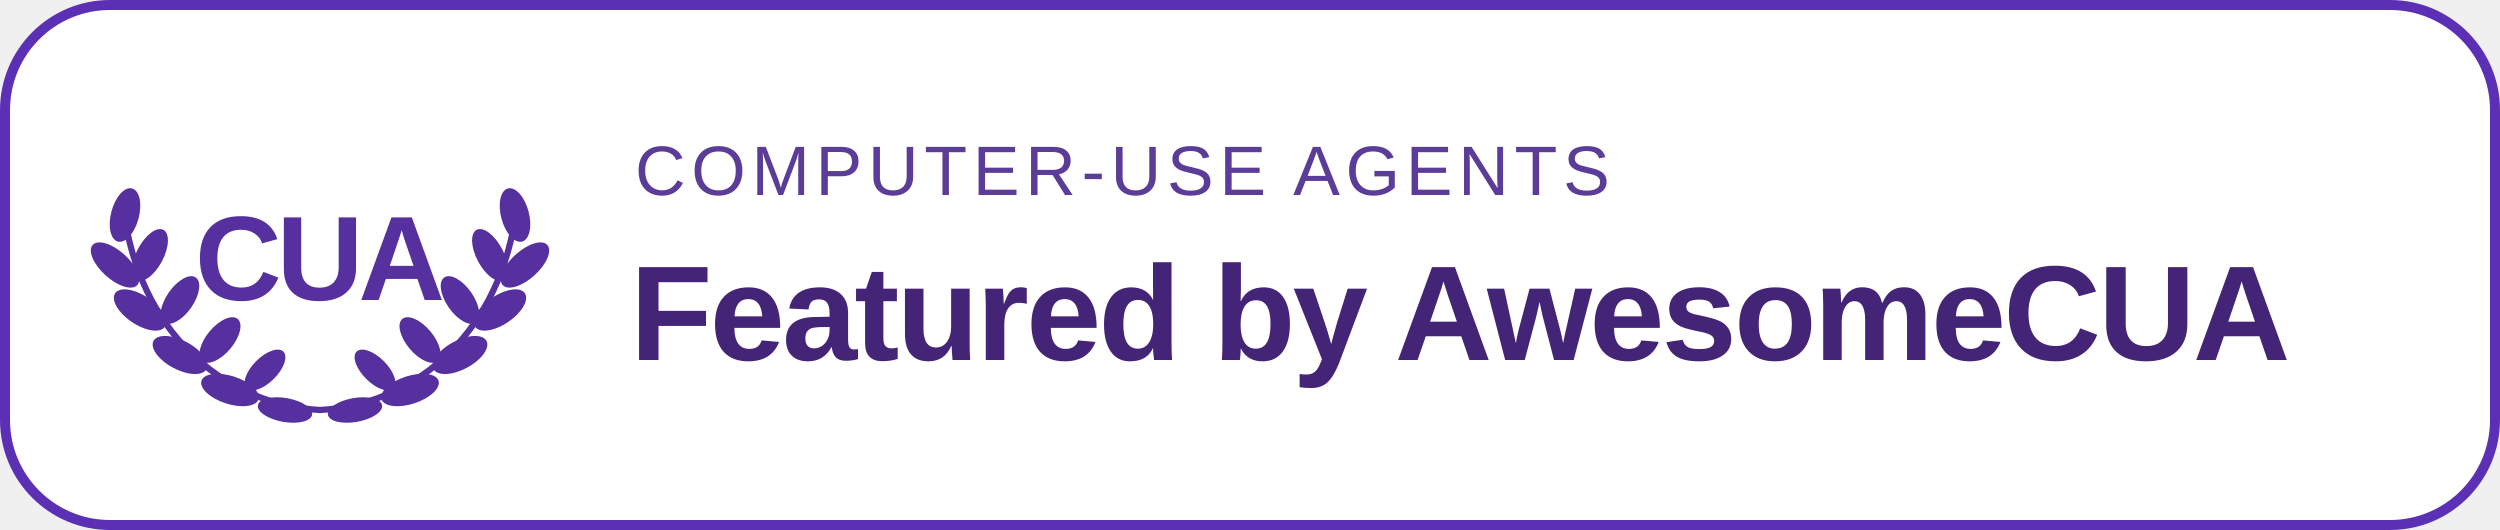
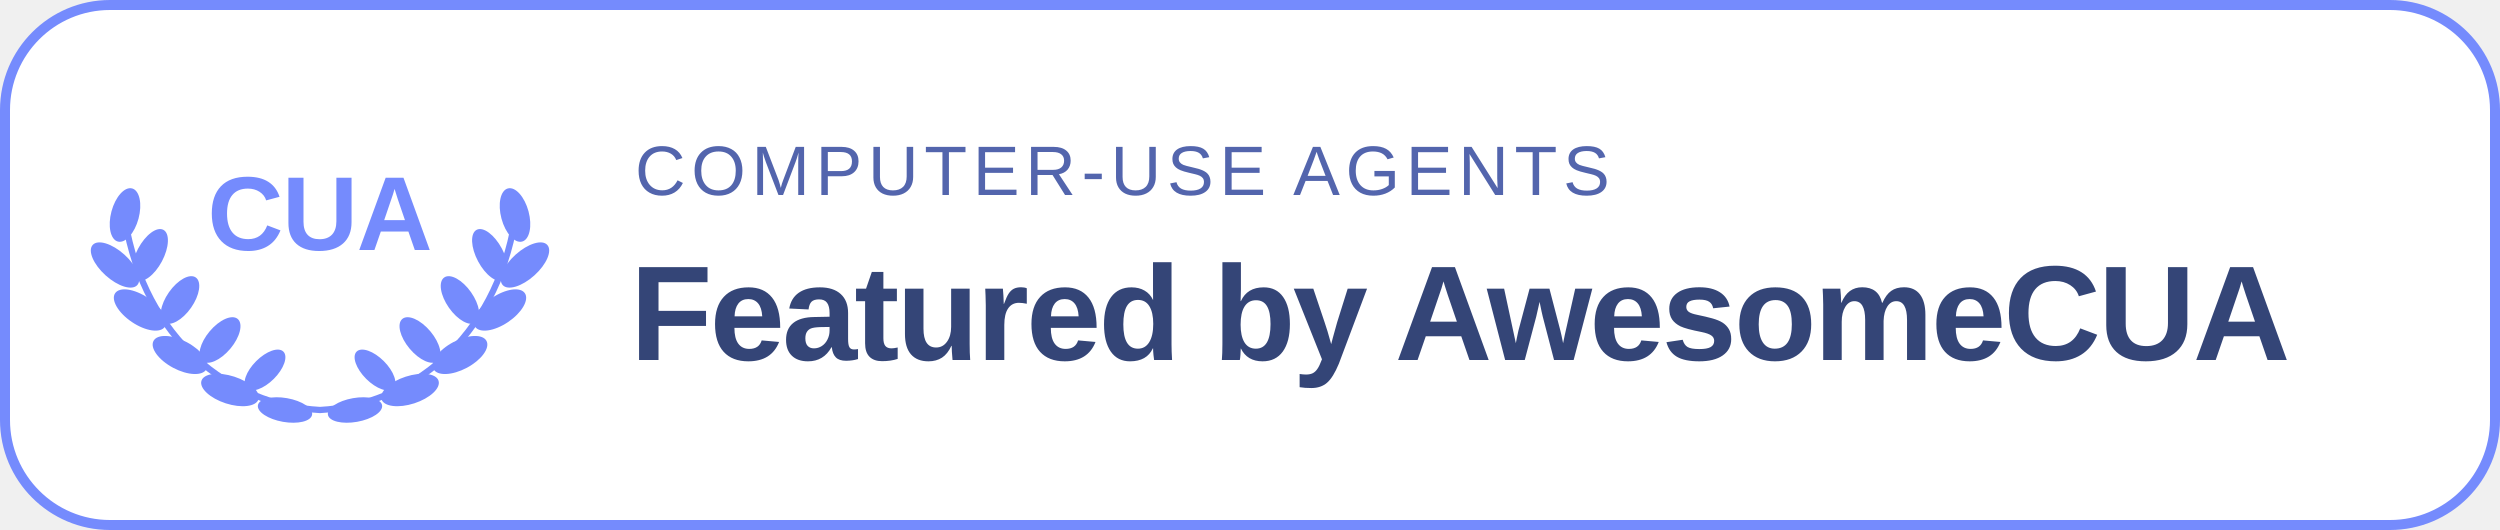
<svg xmlns="http://www.w3.org/2000/svg" width="500" height="106" viewBox="0 0 500 106" role="img" aria-labelledby="title desc">
-   <rect x="1" y="1" width="498" height="104" rx="21" fill="#fff" stroke="#5b30b5" stroke-width="2" />
-   <g fill="#55309e" stroke="#55309e" stroke-width="1.25">
+   <rect x="1" y="1" width="498" height="104" rx="21" fill="#fff" stroke="#758bfd" stroke-width="2" />
+   <g fill="#758bfd" stroke="#758bfd" stroke-width="1.25">
    <path d="M64 82C46 81 29 68 25 44M64 82C82 81 99 68 103 44" fill="none" stroke-linecap="round" />
    <ellipse cx="25" cy="43" rx="2.8" ry="5.5" transform="rotate(15 25 43)" stroke="none" />
    <ellipse cx="23" cy="53" rx="2.8" ry="6" transform="rotate(-48 23 53)" stroke="none" />
    <ellipse cx="30" cy="51" rx="2.7" ry="5.7" transform="rotate(28 30 51)" stroke="none" />
    <ellipse cx="28" cy="62" rx="2.9" ry="6" transform="rotate(-56 28 62)" stroke="none" />
    <ellipse cx="36" cy="60" rx="2.7" ry="5.5" transform="rotate(35 36 60)" stroke="none" />
    <ellipse cx="36" cy="71" rx="2.9" ry="6" transform="rotate(-62 36 71)" stroke="none" />
    <ellipse cx="44" cy="68" rx="2.7" ry="5.5" transform="rotate(40 44 68)" stroke="none" />
    <ellipse cx="46" cy="78" rx="2.8" ry="6" transform="rotate(-72 46 78)" stroke="none" />
    <ellipse cx="53" cy="74" rx="2.5" ry="5.2" transform="rotate(45 53 74)" stroke="none" />
    <ellipse cx="57" cy="82" rx="2.4" ry="5.5" transform="rotate(-80 57 82)" stroke="none" />
    <g transform="translate(128 0) scale(-1 1)">
      <ellipse cx="25" cy="43" rx="2.8" ry="5.5" transform="rotate(15 25 43)" stroke="none" />
      <ellipse cx="23" cy="53" rx="2.8" ry="6" transform="rotate(-48 23 53)" stroke="none" />
      <ellipse cx="30" cy="51" rx="2.7" ry="5.7" transform="rotate(28 30 51)" stroke="none" />
      <ellipse cx="28" cy="62" rx="2.9" ry="6" transform="rotate(-56 28 62)" stroke="none" />
      <ellipse cx="36" cy="60" rx="2.7" ry="5.5" transform="rotate(35 36 60)" stroke="none" />
      <ellipse cx="36" cy="71" rx="2.9" ry="6" transform="rotate(-62 36 71)" stroke="none" />
      <ellipse cx="44" cy="68" rx="2.7" ry="5.5" transform="rotate(40 44 68)" stroke="none" />
      <ellipse cx="46" cy="78" rx="2.8" ry="6" transform="rotate(-72 46 78)" stroke="none" />
      <ellipse cx="53" cy="74" rx="2.5" ry="5.2" transform="rotate(45 53 74)" stroke="none" />
      <ellipse cx="57" cy="82" rx="2.4" ry="5.5" transform="rotate(-80 57 82)" stroke="none" />
    </g>
  </g>
-   <text x="64" y="60" text-anchor="middle" fill="#55309e" font-family="-apple-system,BlinkMacSystemFont,Segoe UI,Arial,sans-serif" font-size="24" font-weight="750" letter-spacing="-1">CUA</text>
-   <text x="127" y="39" fill="#5b3c98" font-family="-apple-system,BlinkMacSystemFont,Segoe UI,Arial,sans-serif" font-size="14" font-weight="500" letter-spacing="1.15">COMPUTER-USE AGENTS</text>
-   <text x="126" y="72" fill="#432477" font-family="-apple-system,BlinkMacSystemFont,Segoe UI,Arial,sans-serif" font-size="27" font-weight="750" letter-spacing="-.55">Featured by AwesomeCUA</text>
+   <text x="64" y="50" text-anchor="middle" fill="#758bfd" font-family="-apple-system,BlinkMacSystemFont,Segoe UI,Arial,sans-serif" font-size="21" font-weight="750" letter-spacing="-.25">CUA</text>
+   <text x="127" y="39" fill="#5365ad" font-family="-apple-system,BlinkMacSystemFont,Segoe UI,Arial,sans-serif" font-size="14" font-weight="500" letter-spacing="1.15">COMPUTER-USE AGENTS</text>
+   <text x="126" y="72" fill="#344577" font-family="-apple-system,BlinkMacSystemFont,Segoe UI,Arial,sans-serif" font-size="27" font-weight="750" letter-spacing="-.55">Featured by AwesomeCUA</text>
</svg>
